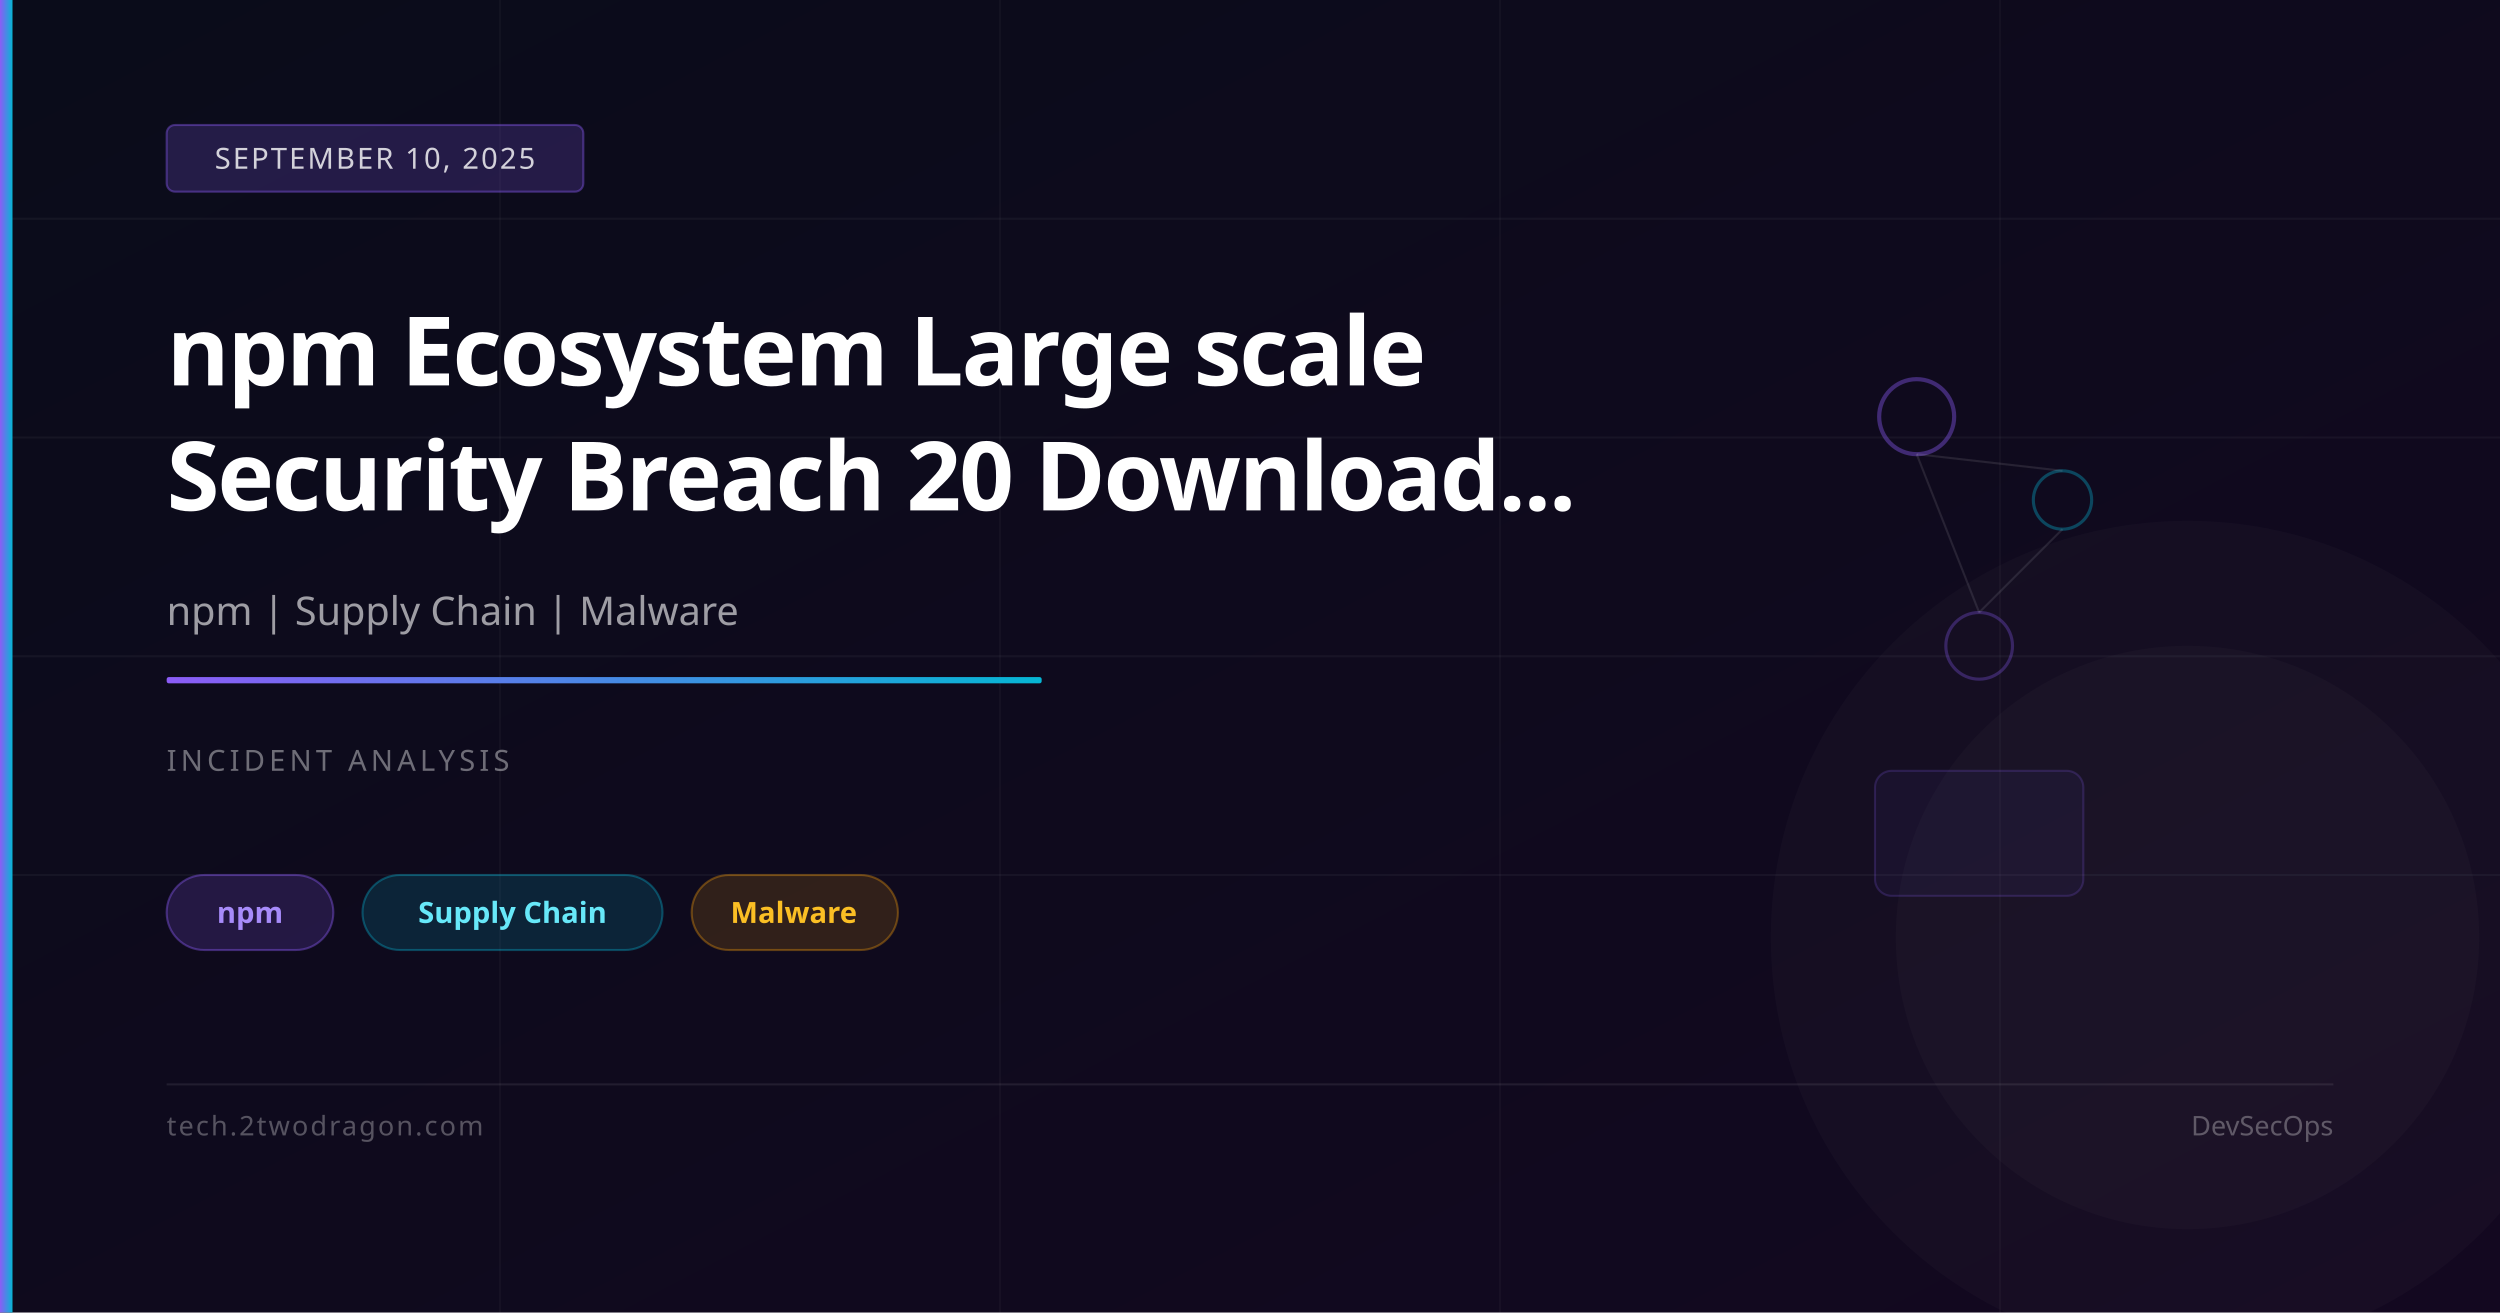
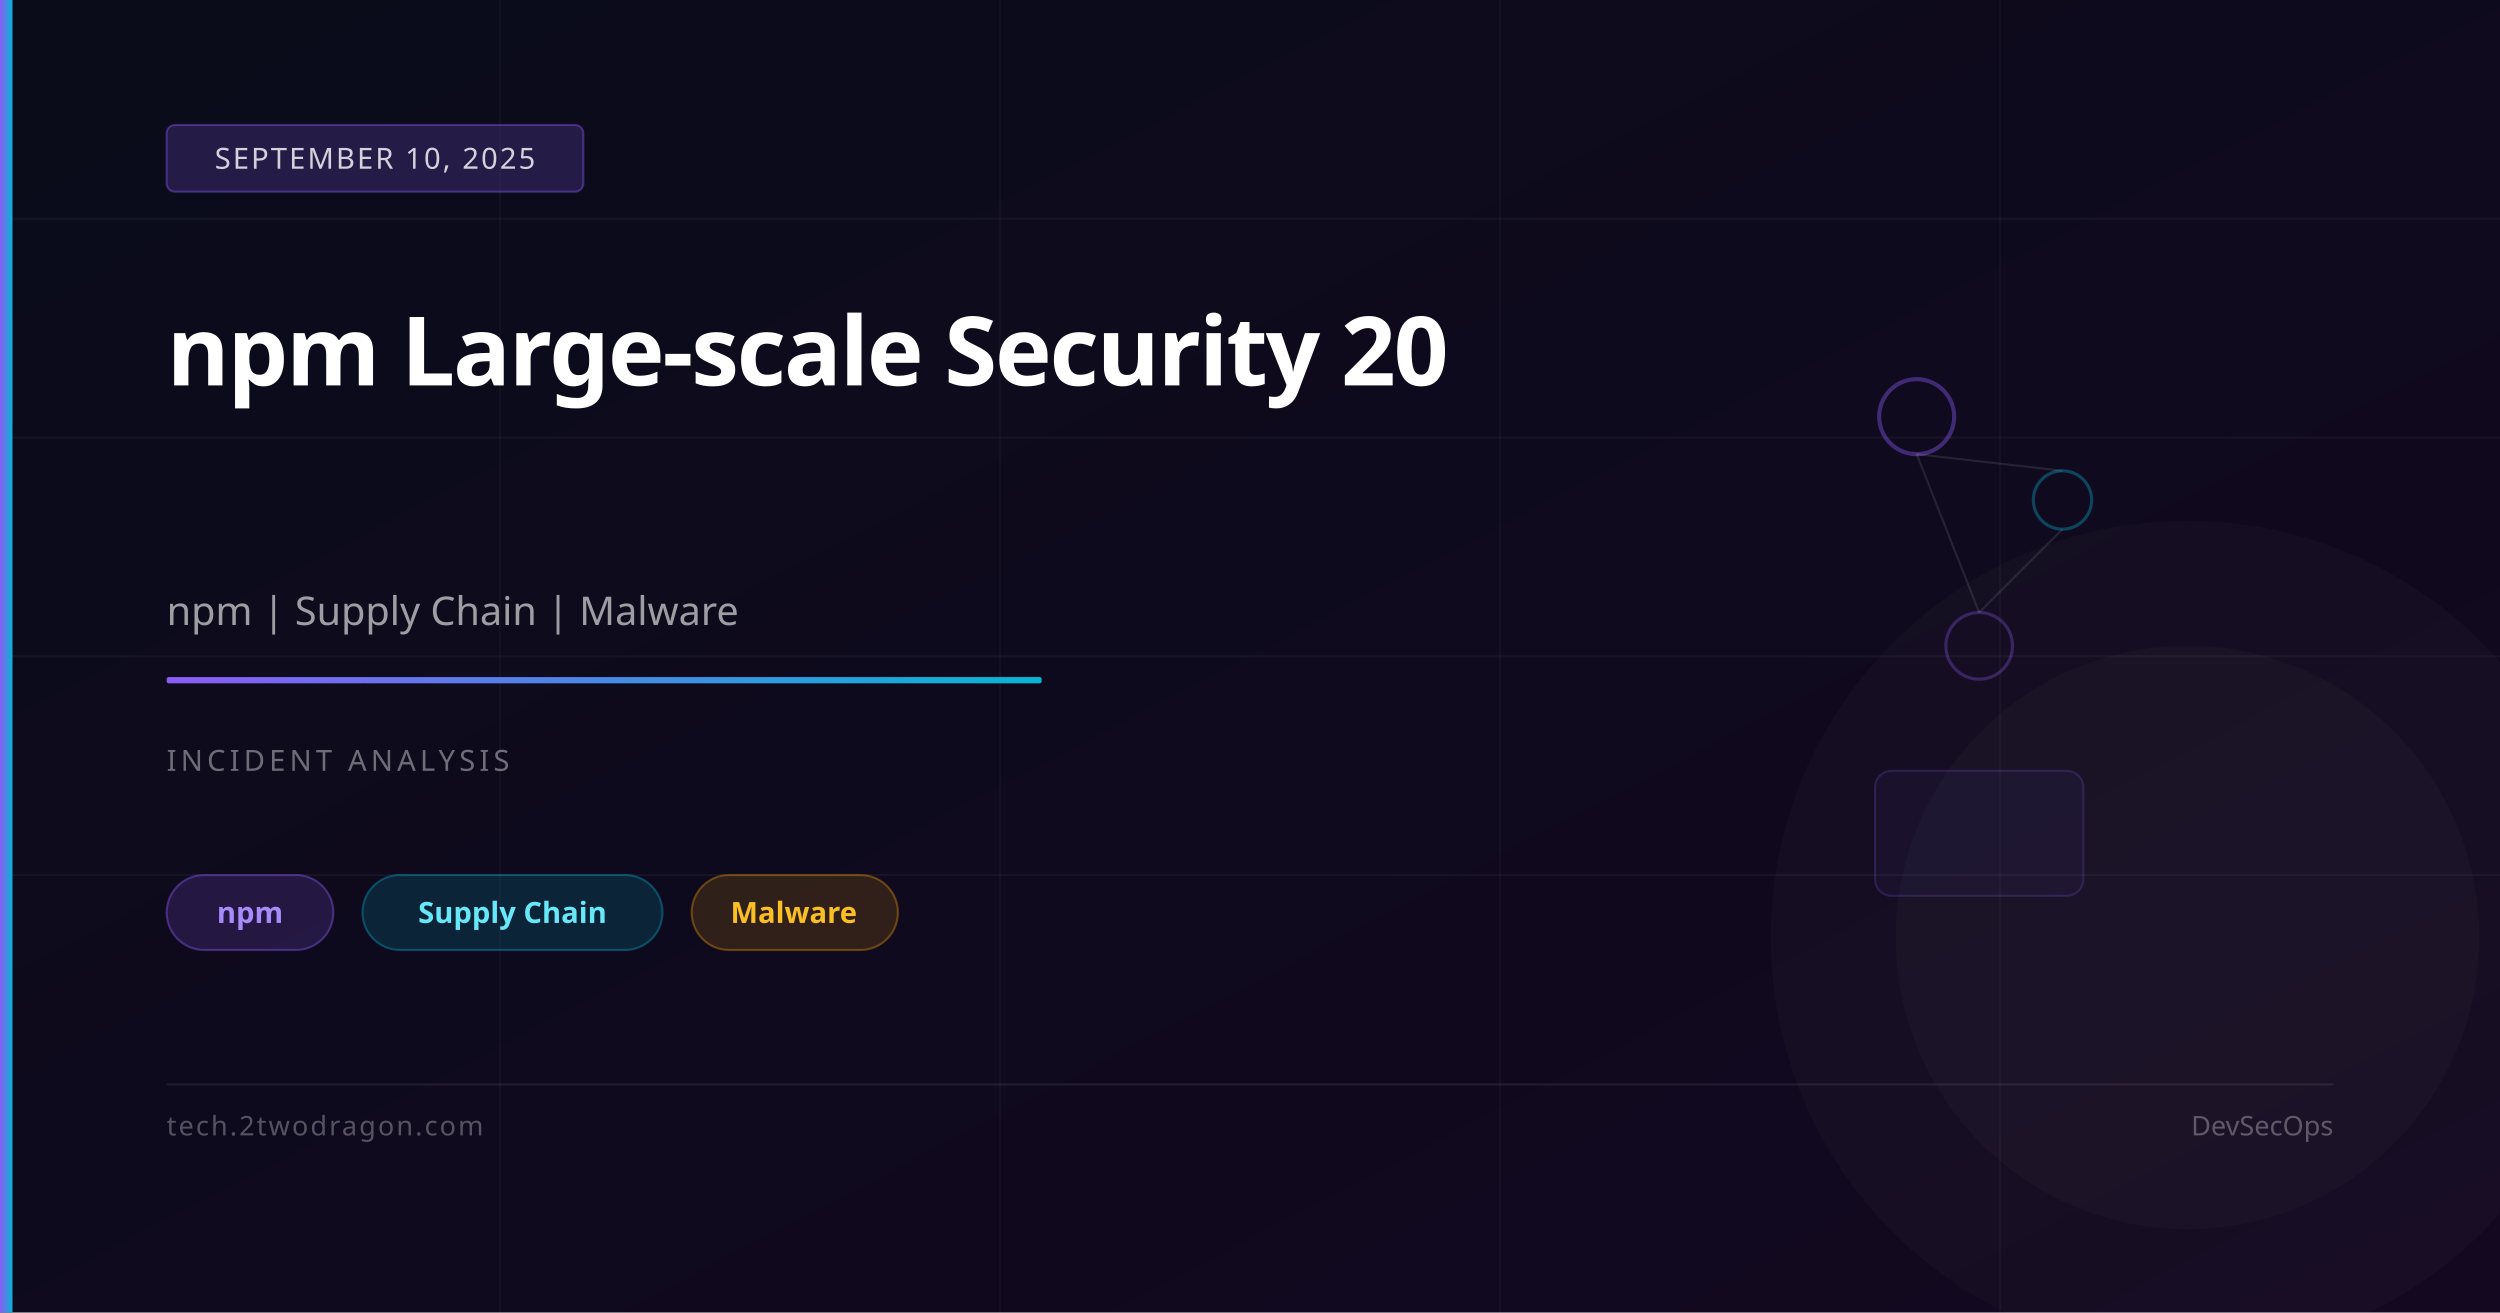
<svg xmlns="http://www.w3.org/2000/svg" viewBox="0 0 1200 630" width="1200" height="630">
  <defs>
    <linearGradient id="bg" x1="0%" y1="0%" x2="100%" y2="100%">
      <stop offset="0%" stop-color="#0a0c1a" />
      <stop offset="100%" stop-color="#130820" />
    </linearGradient>
    <linearGradient id="accent" x1="0%" y1="0%" x2="100%" y2="0%">
      <stop offset="0%" stop-color="#8b5cf6" />
      <stop offset="100%" stop-color="#06b6d4" />
    </linearGradient>
  </defs>
  <rect width="1200" height="630" fill="url(#bg)" />
  <line x1="0" y1="105" x2="1200" y2="105" stroke="rgba(255,255,255,0.04)" stroke-width="1" />
  <line x1="0" y1="210" x2="1200" y2="210" stroke="rgba(255,255,255,0.04)" stroke-width="1" />
  <line x1="0" y1="315" x2="1200" y2="315" stroke="rgba(255,255,255,0.04)" stroke-width="1" />
  <line x1="0" y1="420" x2="1200" y2="420" stroke="rgba(255,255,255,0.04)" stroke-width="1" />
  <line x1="240" y1="0" x2="240" y2="630" stroke="rgba(255,255,255,0.03)" stroke-width="1" />
  <line x1="480" y1="0" x2="480" y2="630" stroke="rgba(255,255,255,0.03)" stroke-width="1" />
  <line x1="720" y1="0" x2="720" y2="630" stroke="rgba(255,255,255,0.03)" stroke-width="1" />
  <line x1="960" y1="0" x2="960" y2="630" stroke="rgba(255,255,255,0.03)" stroke-width="1" />
  <circle cx="920" cy="200" r="18" fill="none" stroke="rgba(139,92,246,0.4)" stroke-width="2" />
  <circle cx="990" cy="240" r="14" fill="none" stroke="rgba(6,182,212,0.35)" stroke-width="1.5" />
  <circle cx="950" cy="310" r="16" fill="none" stroke="rgba(139,92,246,0.3)" stroke-width="1.5" />
  <line x1="920" y1="218" x2="990" y2="226" stroke="rgba(255,255,255,0.1)" stroke-width="1" />
  <line x1="990" y1="254" x2="950" y2="294" stroke="rgba(255,255,255,0.1)" stroke-width="1" />
  <line x1="950" y1="294" x2="920" y2="218" stroke="rgba(255,255,255,0.1)" stroke-width="1" />
  <rect x="900" y="370" width="100" height="60" rx="8" fill="rgba(139,92,246,0.05)" stroke="rgba(139,92,246,0.2)" stroke-width="1" />
  <circle cx="1050" cy="450" r="200" fill="rgba(255,255,255,0.02)" />
  <circle cx="1050" cy="450" r="140" fill="rgba(255,255,255,0.02)" />
  <rect x="0" y="0" width="6" height="630" fill="url(#accent)" />
  <rect x="80" y="60" width="200" height="32" rx="4" fill="rgba(139,92,246,0.2)" stroke="rgba(139,92,246,0.4)" stroke-width="1" />
  <text x="180" y="81" font-family="system-ui,sans-serif" font-size="14" fill="rgba(255,255,255,0.8)" text-anchor="middle" letter-spacing="1">SEPTEMBER 10, 2025</text>
-   <text x="80" y="185" font-family="system-ui,sans-serif" font-size="46" font-weight="700" fill="white" letter-spacing="-1">npm Ecosystem Large scale</text>
-   <text x="80" y="245" font-family="system-ui,sans-serif" font-size="46" font-weight="700" fill="white" letter-spacing="-1">Security Breach 20 Download...</text>
+   <text x="80" y="185" font-family="system-ui,sans-serif" font-size="46" font-weight="700" fill="white" letter-spacing="-1">npm Large-scale Security 20</text>
+   <text x="80" y="245" font-family="system-ui,sans-serif" font-size="46" font-weight="700" fill="white" letter-spacing="-1" />
  <text x="80" y="300" font-family="system-ui,sans-serif" font-size="19" fill="rgba(255,255,255,0.6)">npm | Supply Chain | Malware</text>
  <rect x="80" y="325" width="420" height="3" rx="1" fill="url(#accent)" />
  <text x="80" y="370" font-family="system-ui,sans-serif" font-size="14" fill="rgba(255,255,255,0.4)" letter-spacing="2">INCIDENT ANALYSIS</text>
  <rect x="80" y="420" width="80" height="36" rx="18" fill="rgba(139,92,246,0.18)" stroke="rgba(139,92,246,0.4)" stroke-width="1" />
  <text x="120" y="443" font-family="system-ui,sans-serif" font-size="14" fill="#a78bfa" text-anchor="middle" font-weight="600">npm</text>
  <rect x="174" y="420" width="144" height="36" rx="18" fill="rgba(6,182,212,0.15)" stroke="rgba(6,182,212,0.35)" stroke-width="1" />
  <text x="246" y="443" font-family="system-ui,sans-serif" font-size="14" fill="#67e8f9" text-anchor="middle" font-weight="600">Supply Chain</text>
  <rect x="332" y="420" width="99" height="36" rx="18" fill="rgba(245,158,11,0.15)" stroke="rgba(245,158,11,0.35)" stroke-width="1" />
  <text x="381" y="443" font-family="system-ui,sans-serif" font-size="14" fill="#fbbf24" text-anchor="middle" font-weight="600">Malware</text>
  <rect x="80" y="520" width="1040" height="1" fill="rgba(255,255,255,0.08)" />
  <text x="80" y="545" font-family="system-ui,sans-serif" font-size="13" fill="rgba(255,255,255,0.3)" letter-spacing="1">tech.2twodragon.com</text>
  <text x="1120" y="545" font-family="system-ui,sans-serif" font-size="13" fill="rgba(255,255,255,0.3)" text-anchor="end">DevSecOps</text>
</svg>
